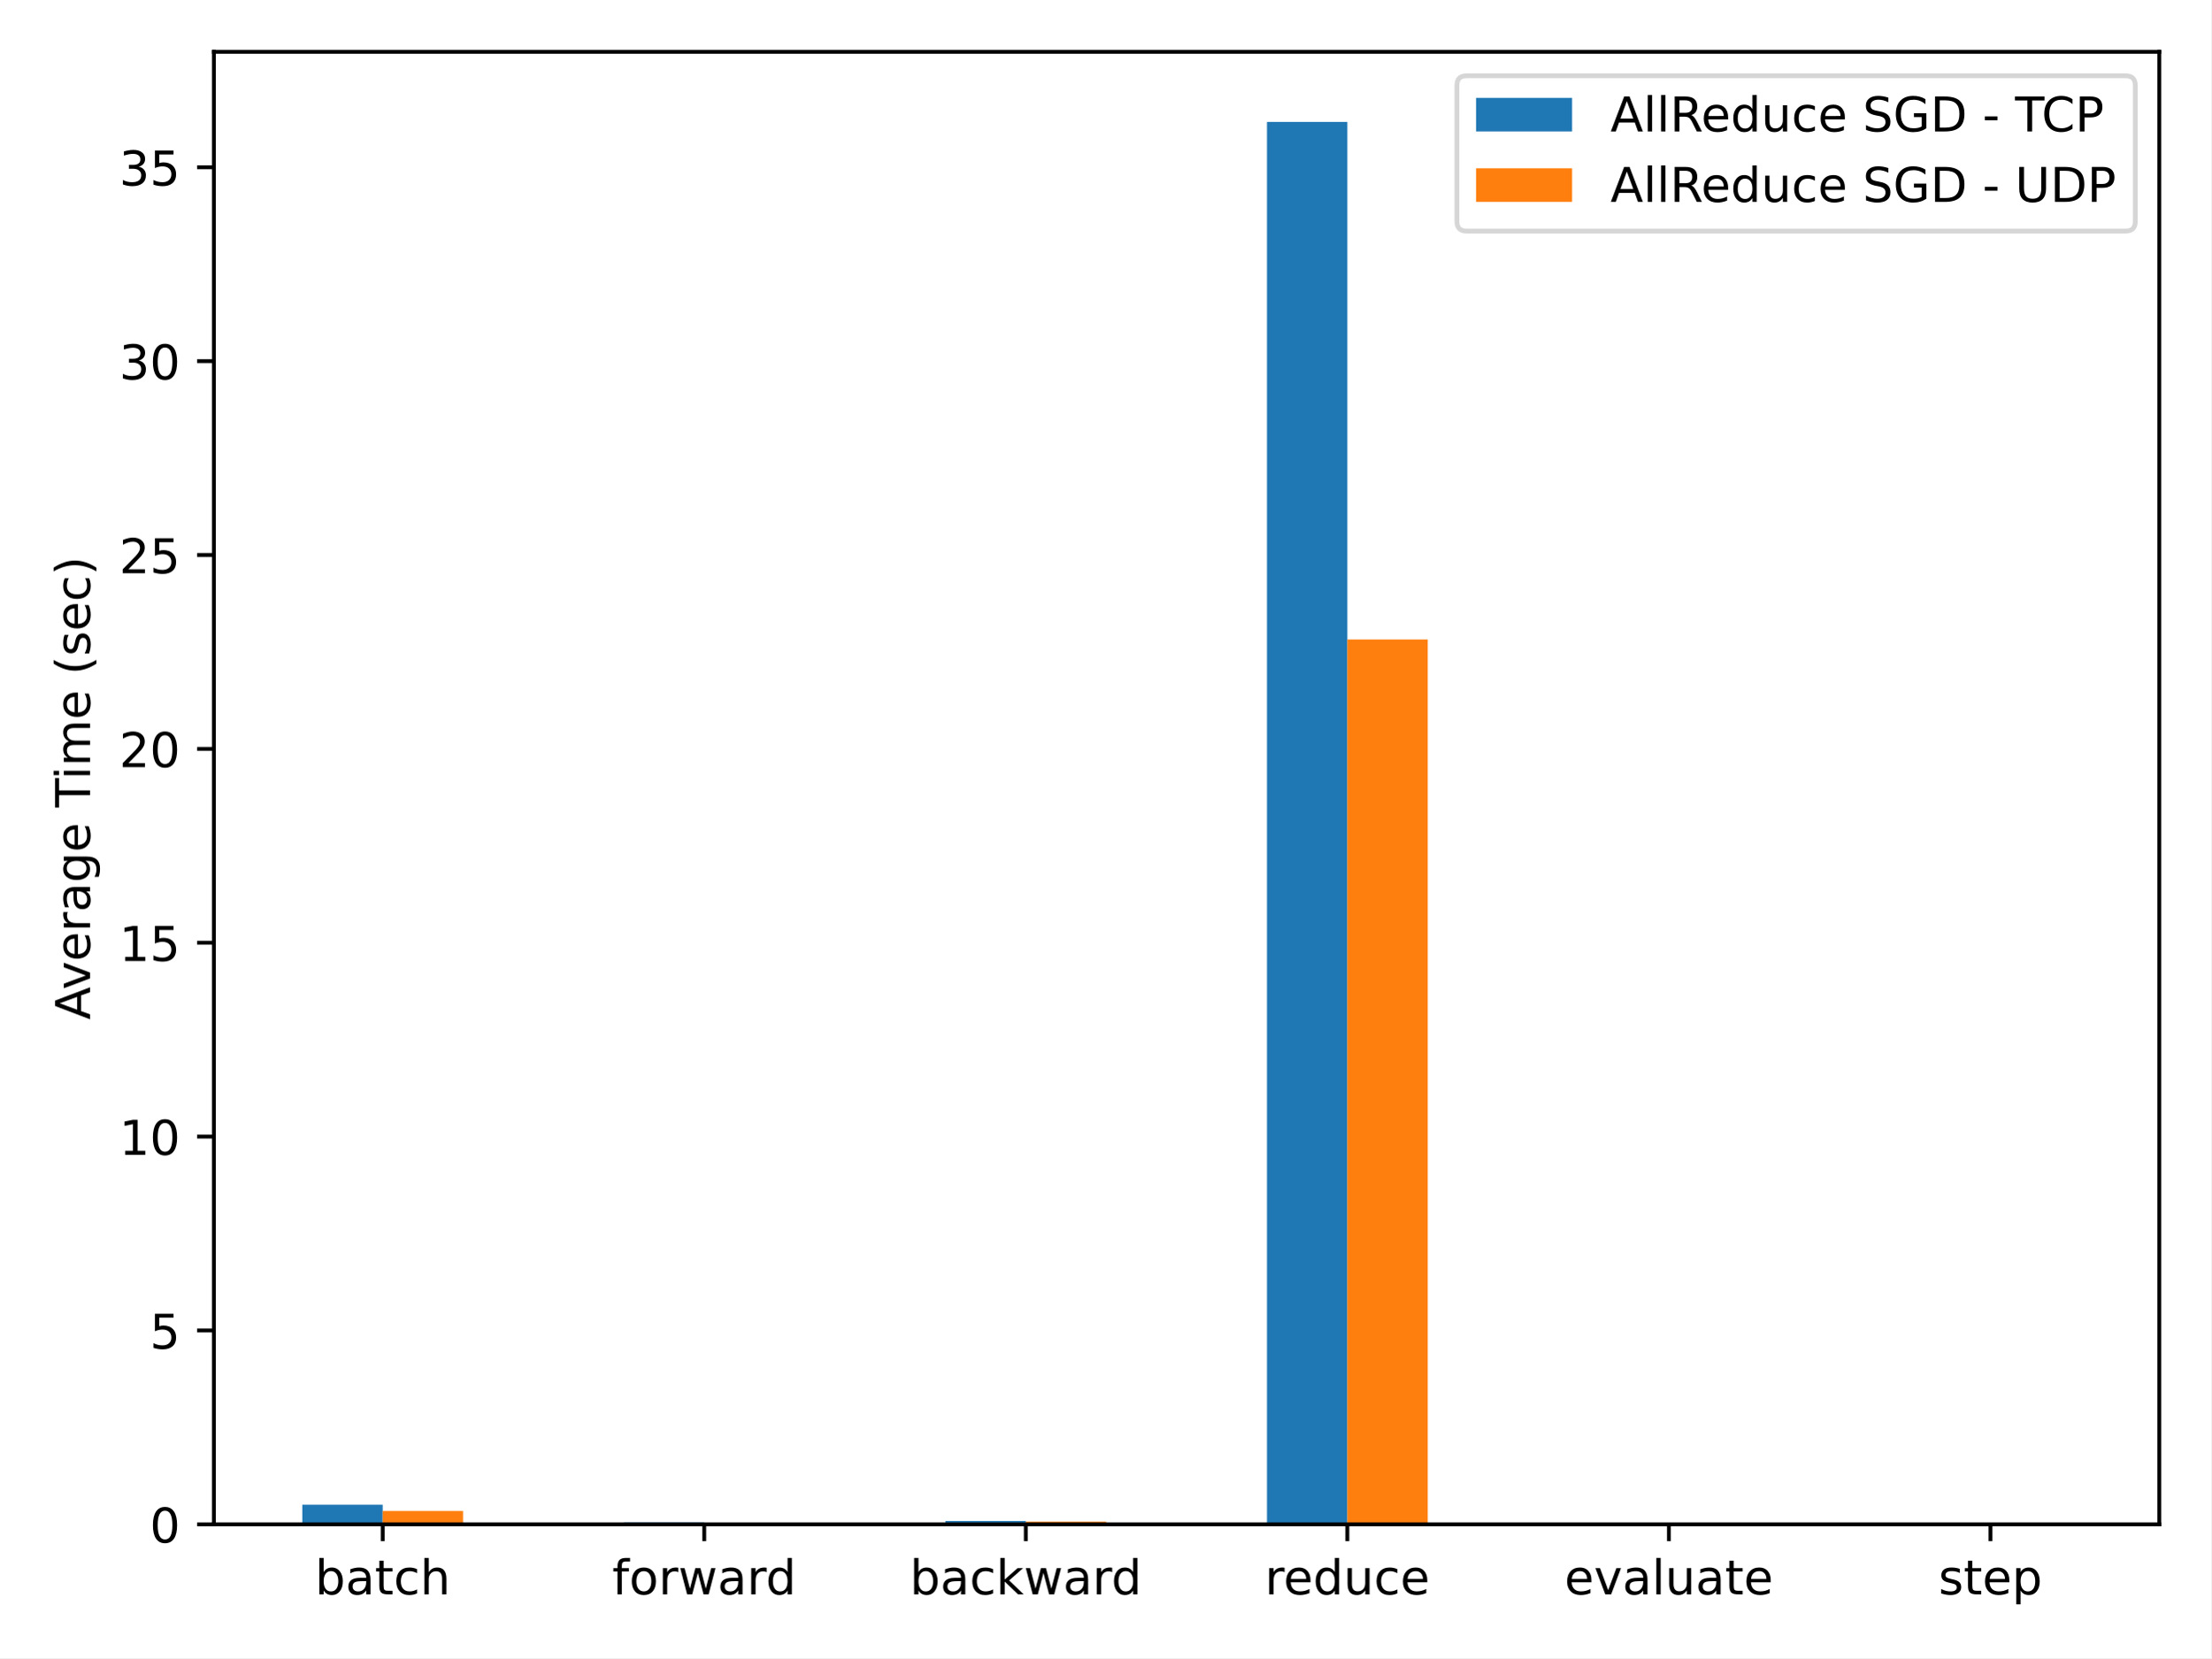
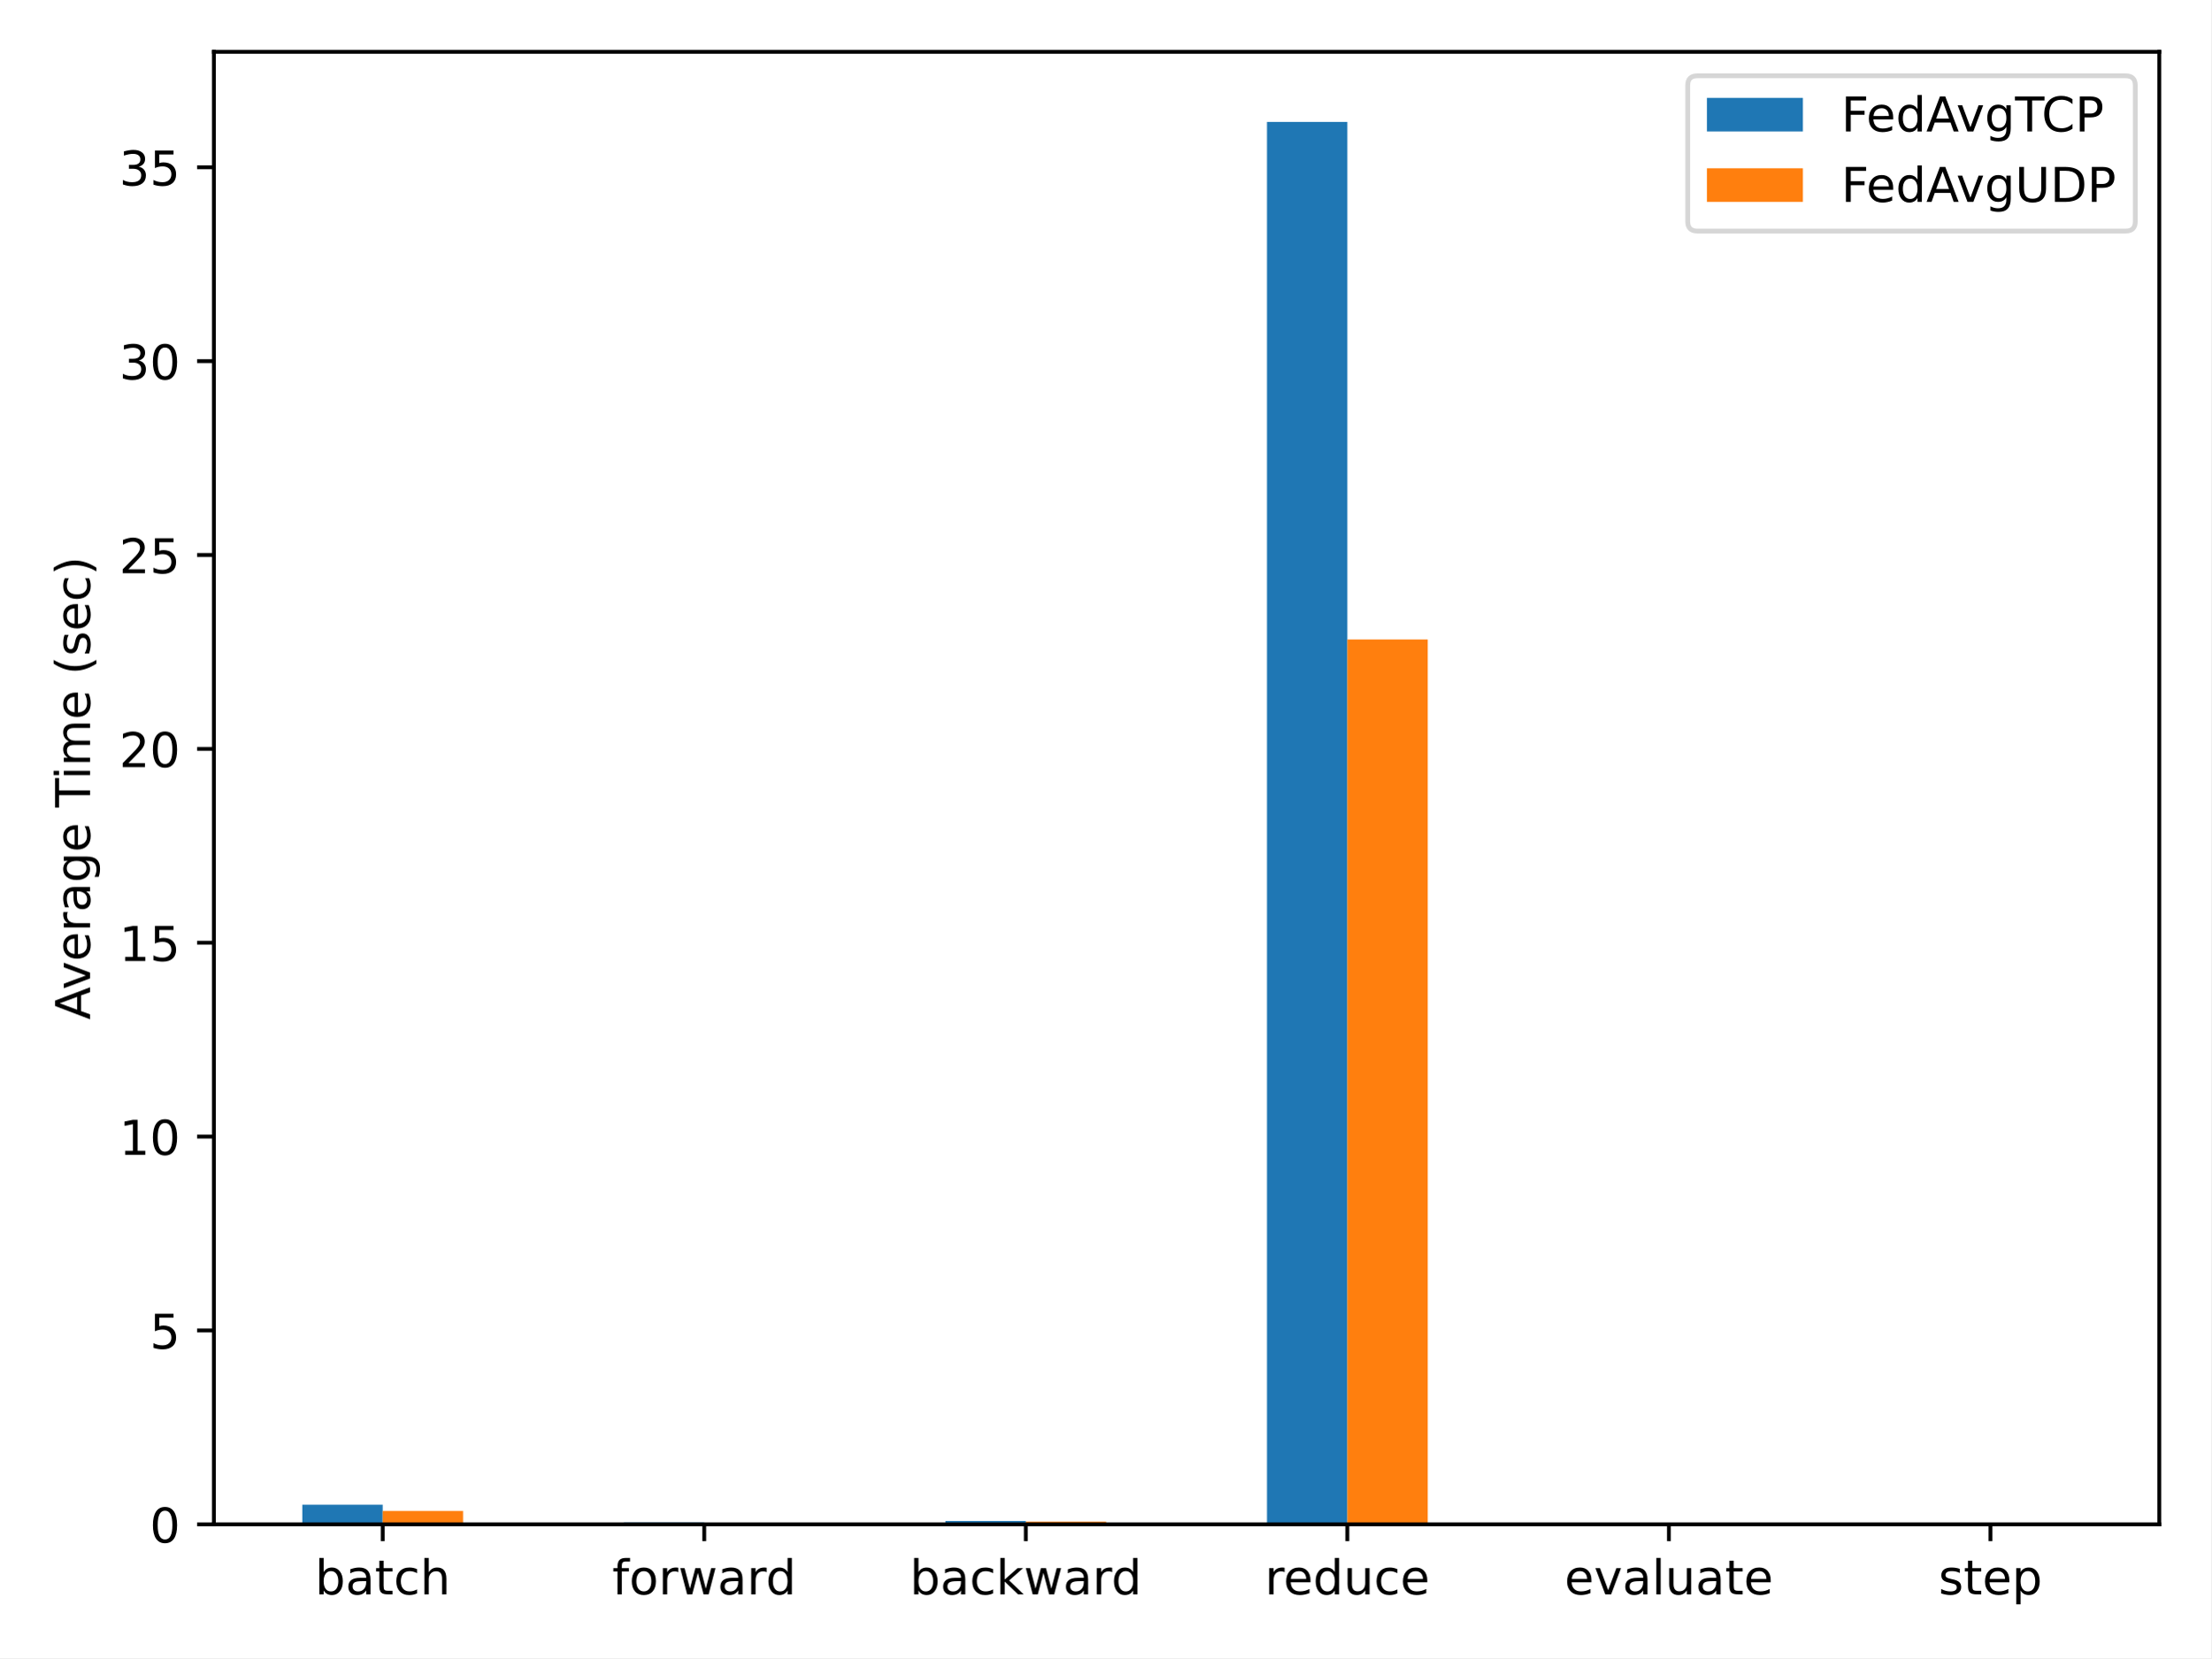
<svg xmlns="http://www.w3.org/2000/svg" xmlns:xlink="http://www.w3.org/1999/xlink" height="345.6pt" version="1.1" viewBox="0 0 460.8 345.6" width="460.8pt">
  <defs>
    <style type="text/css">*{stroke-linecap:butt;stroke-linejoin:round;}</style>
  </defs>
  <g id="figure_1">
    <g id="patch_1">
      <path d="M 0 345.6  L 460.8 345.6  L 460.8 0  L 0 0  z " style="fill:#ffffff;" />
    </g>
    <g id="axes_1">
      <g id="patch_2">
        <path d="M 44.57 317.72  L 450 317.72  L 450 10.8  L 44.57 10.8  z " style="fill:#ffffff;" />
      </g>
      <g id="patch_3">
-         <path clip-path="url(#p371898d023)" d="M 62.999 317.72  L 79.752 317.72  L 79.752 313.629  L 62.999 313.629  z " style="fill:#1f77b4;" />
+         <path clip-path="url(#p010e8f7225)" d="M 62.999 317.72  L 79.752 317.72  L 79.752 313.629  L 62.999 313.629  z " style="fill:#1f77b4;" />
      </g>
      <g id="patch_4">
-         <path clip-path="url(#p371898d023)" d="M 130.012 317.72  L 146.765 317.72  L 146.765 317.341  L 130.012 317.341  z " style="fill:#1f77b4;" />
+         <path clip-path="url(#p010e8f7225)" d="M 130.012 317.72  L 146.765 317.72  L 146.765 317.341  L 130.012 317.341  z " style="fill:#1f77b4;" />
      </g>
      <g id="patch_5">
-         <path clip-path="url(#p371898d023)" d="M 197.025 317.72  L 213.778 317.72  L 213.778 317.013  L 197.025 317.013  z " style="fill:#1f77b4;" />
+         <path clip-path="url(#p010e8f7225)" d="M 197.025 317.72  L 213.778 317.72  L 213.778 317.013  L 197.025 317.013  z " style="fill:#1f77b4;" />
      </g>
      <g id="patch_6">
-         <path clip-path="url(#p371898d023)" d="M 264.038 317.72  L 280.792 317.72  L 280.792 25.415  L 264.038 25.415  z " style="fill:#1f77b4;" />
+         <path clip-path="url(#p010e8f7225)" d="M 264.038 317.72  L 280.792 317.72  L 280.792 25.415  L 264.038 25.415  z " style="fill:#1f77b4;" />
      </g>
      <g id="patch_7">
-         <path clip-path="url(#p371898d023)" d="M 331.052 317.72  L 347.805 317.72  L 347.805 317.711  L 331.052 317.711  z " style="fill:#1f77b4;" />
+         <path clip-path="url(#p010e8f7225)" d="M 331.052 317.72  L 347.805 317.72  L 347.805 317.711  L 331.052 317.711  z " style="fill:#1f77b4;" />
      </g>
      <g id="patch_8">
-         <path clip-path="url(#p371898d023)" d="M 398.065 317.72  L 414.818 317.72  L 414.818 317.653  L 398.065 317.653  z " style="fill:#1f77b4;" />
+         <path clip-path="url(#p010e8f7225)" d="M 398.065 317.72  L 414.818 317.72  L 414.818 317.653  L 398.065 317.653  z " style="fill:#1f77b4;" />
      </g>
      <g id="patch_9">
-         <path clip-path="url(#p371898d023)" d="M 79.752 317.72  L 96.505 317.72  L 96.505 314.926  L 79.752 314.926  z " style="fill:#ff7f0e;" />
+         <path clip-path="url(#p010e8f7225)" d="M 79.752 317.72  L 96.505 317.72  L 96.505 314.926  L 79.752 314.926  z " style="fill:#ff7f0e;" />
      </g>
      <g id="patch_10">
-         <path clip-path="url(#p371898d023)" d="M 146.765 317.72  L 163.518 317.72  L 163.518 317.399  L 146.765 317.399  z " style="fill:#ff7f0e;" />
+         <path clip-path="url(#p010e8f7225)" d="M 146.765 317.72  L 163.518 317.72  L 163.518 317.399  L 146.765 317.399  z " style="fill:#ff7f0e;" />
      </g>
      <g id="patch_11">
-         <path clip-path="url(#p371898d023)" d="M 213.778 317.72  L 230.532 317.72  L 230.532 317.155  L 213.778 317.155  z " style="fill:#ff7f0e;" />
+         <path clip-path="url(#p010e8f7225)" d="M 213.778 317.72  L 230.532 317.72  L 230.532 317.155  L 213.778 317.155  z " style="fill:#ff7f0e;" />
      </g>
      <g id="patch_12">
-         <path clip-path="url(#p371898d023)" d="M 280.792 317.72  L 297.545 317.72  L 297.545 133.285  L 280.792 133.285  z " style="fill:#ff7f0e;" />
+         <path clip-path="url(#p010e8f7225)" d="M 280.792 317.72  L 297.545 317.72  L 297.545 133.285  L 280.792 133.285  z " style="fill:#ff7f0e;" />
      </g>
      <g id="patch_13">
-         <path clip-path="url(#p371898d023)" d="M 347.805 317.72  L 364.558 317.72  L 364.558 317.715  L 347.805 317.715  z " style="fill:#ff7f0e;" />
+         <path clip-path="url(#p010e8f7225)" d="M 347.805 317.72  L 364.558 317.72  L 364.558 317.715  L 347.805 317.715  z " style="fill:#ff7f0e;" />
      </g>
      <g id="patch_14">
-         <path clip-path="url(#p371898d023)" d="M 414.818 317.72  L 431.571 317.72  L 431.571 317.67  L 414.818 317.67  z " style="fill:#ff7f0e;" />
+         <path clip-path="url(#p010e8f7225)" d="M 414.818 317.72  L 431.571 317.72  L 431.571 317.67  L 414.818 317.67  z " style="fill:#ff7f0e;" />
      </g>
      <g id="matplotlib.axis_1">
        <g id="xtick_1">
          <g id="line2d_1">
            <defs>
-               <path d="M 0 0  L 0 3.5  " id="mee5fa0c2e5" style="stroke:#000000;stroke-width:0.8;" />
+               <path d="M 0 0  L 0 3.5  " id="ma71c966454" style="stroke:#000000;stroke-width:0.8;" />
            </defs>
            <g>
-               <use style="stroke:#000000;stroke-width:0.8;" x="79.752" xlink:href="#mee5fa0c2e5" y="317.72" />
+               <use style="stroke:#000000;stroke-width:0.8;" x="79.752" xlink:href="#ma71c966454" y="317.72" />
            </g>
          </g>
          <g id="text_1">
            <g transform="translate(65.63554 332.3184)scale(0.1 -0.1)">
              <defs>
                <path d="M 48.688 27.297  Q 48.688 37.203 44.609 42.844  Q 40.531 48.484 33.406 48.484  Q 26.266 48.484 22.188 42.844  Q 18.109 37.203 18.109 27.297  Q 18.109 17.391 22.188 11.75  Q 26.266 6.109 33.406 6.109  Q 40.531 6.109 44.609 11.75  Q 48.688 17.391 48.688 27.297  z M 18.109 46.391  Q 20.953 51.266 25.266 53.625  Q 29.594 56 35.594 56  Q 45.562 56 51.781 48.094  Q 58.016 40.188 58.016 27.297  Q 58.016 14.406 51.781 6.484  Q 45.562 -1.422 35.594 -1.422  Q 29.594 -1.422 25.266 0.953  Q 20.953 3.328 18.109 8.203  L 18.109 0  L 9.078 0  L 9.078 75.984  L 18.109 75.984  z " id="DejaVuSans-98" />
                <path d="M 34.281 27.484  Q 23.391 27.484 19.188 25  Q 14.984 22.516 14.984 16.5  Q 14.984 11.719 18.141 8.906  Q 21.297 6.109 26.703 6.109  Q 34.188 6.109 38.703 11.406  Q 43.219 16.703 43.219 25.484  L 43.219 27.484  z M 52.203 31.203  L 52.203 0  L 43.219 0  L 43.219 8.297  Q 40.141 3.328 35.547 0.953  Q 30.953 -1.422 24.312 -1.422  Q 15.922 -1.422 10.953 3.297  Q 6 8.016 6 15.922  Q 6 25.141 12.172 29.828  Q 18.359 34.516 30.609 34.516  L 43.219 34.516  L 43.219 35.406  Q 43.219 41.609 39.141 45  Q 35.062 48.391 27.688 48.391  Q 23 48.391 18.547 47.266  Q 14.109 46.141 10.016 43.891  L 10.016 52.203  Q 14.938 54.109 19.578 55.047  Q 24.219 56 28.609 56  Q 40.484 56 46.344 49.844  Q 52.203 43.703 52.203 31.203  z " id="DejaVuSans-97" />
                <path d="M 18.312 70.219  L 18.312 54.688  L 36.812 54.688  L 36.812 47.703  L 18.312 47.703  L 18.312 18.016  Q 18.312 11.328 20.141 9.422  Q 21.969 7.516 27.594 7.516  L 36.812 7.516  L 36.812 0  L 27.594 0  Q 17.188 0 13.234 3.875  Q 9.281 7.766 9.281 18.016  L 9.281 47.703  L 2.688 47.703  L 2.688 54.688  L 9.281 54.688  L 9.281 70.219  z " id="DejaVuSans-116" />
                <path d="M 48.781 52.594  L 48.781 44.188  Q 44.969 46.297 41.141 47.344  Q 37.312 48.391 33.406 48.391  Q 24.656 48.391 19.812 42.844  Q 14.984 37.312 14.984 27.297  Q 14.984 17.281 19.812 11.734  Q 24.656 6.203 33.406 6.203  Q 37.312 6.203 41.141 7.25  Q 44.969 8.297 48.781 10.406  L 48.781 2.094  Q 45.016 0.344 40.984 -0.531  Q 36.969 -1.422 32.422 -1.422  Q 20.062 -1.422 12.781 6.344  Q 5.516 14.109 5.516 27.297  Q 5.516 40.672 12.859 48.328  Q 20.219 56 33.016 56  Q 37.156 56 41.109 55.141  Q 45.062 54.297 48.781 52.594  z " id="DejaVuSans-99" />
                <path d="M 54.891 33.016  L 54.891 0  L 45.906 0  L 45.906 32.719  Q 45.906 40.484 42.875 44.328  Q 39.844 48.188 33.797 48.188  Q 26.516 48.188 22.312 43.547  Q 18.109 38.922 18.109 30.906  L 18.109 0  L 9.078 0  L 9.078 75.984  L 18.109 75.984  L 18.109 46.188  Q 21.344 51.125 25.703 53.562  Q 30.078 56 35.797 56  Q 45.219 56 50.047 50.172  Q 54.891 44.344 54.891 33.016  z " id="DejaVuSans-104" />
              </defs>
              <use xlink:href="#DejaVuSans-98" />
              <use x="63.477" xlink:href="#DejaVuSans-97" />
              <use x="124.756" xlink:href="#DejaVuSans-116" />
              <use x="163.965" xlink:href="#DejaVuSans-99" />
              <use x="218.945" xlink:href="#DejaVuSans-104" />
            </g>
          </g>
        </g>
        <g id="xtick_2">
          <g id="line2d_2">
            <g>
-               <use style="stroke:#000000;stroke-width:0.8;" x="146.765" xlink:href="#mee5fa0c2e5" y="317.72" />
+               <use style="stroke:#000000;stroke-width:0.8;" x="146.765" xlink:href="#ma71c966454" y="317.72" />
            </g>
          </g>
          <g id="text_2">
            <g transform="translate(127.5949 332.3184)scale(0.1 -0.1)">
              <defs>
                <path d="M 37.109 75.984  L 37.109 68.5  L 28.516 68.5  Q 23.688 68.5 21.797 66.547  Q 19.922 64.594 19.922 59.516  L 19.922 54.688  L 34.719 54.688  L 34.719 47.703  L 19.922 47.703  L 19.922 0  L 10.891 0  L 10.891 47.703  L 2.297 47.703  L 2.297 54.688  L 10.891 54.688  L 10.891 58.5  Q 10.891 67.625 15.141 71.797  Q 19.391 75.984 28.609 75.984  z " id="DejaVuSans-102" />
                <path d="M 30.609 48.391  Q 23.391 48.391 19.188 42.75  Q 14.984 37.109 14.984 27.297  Q 14.984 17.484 19.156 11.844  Q 23.344 6.203 30.609 6.203  Q 37.797 6.203 41.984 11.859  Q 46.188 17.531 46.188 27.297  Q 46.188 37.016 41.984 42.703  Q 37.797 48.391 30.609 48.391  z M 30.609 56  Q 42.328 56 49.016 48.375  Q 55.719 40.766 55.719 27.297  Q 55.719 13.875 49.016 6.219  Q 42.328 -1.422 30.609 -1.422  Q 18.844 -1.422 12.172 6.219  Q 5.516 13.875 5.516 27.297  Q 5.516 40.766 12.172 48.375  Q 18.844 56 30.609 56  z " id="DejaVuSans-111" />
                <path d="M 41.109 46.297  Q 39.594 47.172 37.812 47.578  Q 36.031 48 33.891 48  Q 26.266 48 22.188 43.047  Q 18.109 38.094 18.109 28.812  L 18.109 0  L 9.078 0  L 9.078 54.688  L 18.109 54.688  L 18.109 46.188  Q 20.953 51.172 25.484 53.578  Q 30.031 56 36.531 56  Q 37.453 56 38.578 55.875  Q 39.703 55.766 41.062 55.516  z " id="DejaVuSans-114" />
                <path d="M 4.203 54.688  L 13.188 54.688  L 24.422 12.016  L 35.594 54.688  L 46.188 54.688  L 57.422 12.016  L 68.609 54.688  L 77.594 54.688  L 63.281 0  L 52.688 0  L 40.922 44.828  L 29.109 0  L 18.5 0  z " id="DejaVuSans-119" />
                <path d="M 45.406 46.391  L 45.406 75.984  L 54.391 75.984  L 54.391 0  L 45.406 0  L 45.406 8.203  Q 42.578 3.328 38.25 0.953  Q 33.938 -1.422 27.875 -1.422  Q 17.969 -1.422 11.734 6.484  Q 5.516 14.406 5.516 27.297  Q 5.516 40.188 11.734 48.094  Q 17.969 56 27.875 56  Q 33.938 56 38.25 53.625  Q 42.578 51.266 45.406 46.391  z M 14.797 27.297  Q 14.797 17.391 18.875 11.75  Q 22.953 6.109 30.078 6.109  Q 37.203 6.109 41.297 11.75  Q 45.406 17.391 45.406 27.297  Q 45.406 37.203 41.297 42.844  Q 37.203 48.484 30.078 48.484  Q 22.953 48.484 18.875 42.844  Q 14.797 37.203 14.797 27.297  z " id="DejaVuSans-100" />
              </defs>
              <use xlink:href="#DejaVuSans-102" />
              <use x="35.205" xlink:href="#DejaVuSans-111" />
              <use x="96.387" xlink:href="#DejaVuSans-114" />
              <use x="137.5" xlink:href="#DejaVuSans-119" />
              <use x="219.287" xlink:href="#DejaVuSans-97" />
              <use x="280.566" xlink:href="#DejaVuSans-114" />
              <use x="319.93" xlink:href="#DejaVuSans-100" />
            </g>
          </g>
        </g>
        <g id="xtick_3">
          <g id="line2d_3">
            <g>
-               <use style="stroke:#000000;stroke-width:0.8;" x="213.778" xlink:href="#mee5fa0c2e5" y="317.72" />
+               <use style="stroke:#000000;stroke-width:0.8;" x="213.778" xlink:href="#ma71c966454" y="317.72" />
            </g>
          </g>
          <g id="text_3">
            <g transform="translate(189.6003 332.3184)scale(0.1 -0.1)">
              <defs>
                <path d="M 9.078 75.984  L 18.109 75.984  L 18.109 31.109  L 44.922 54.688  L 56.391 54.688  L 27.391 29.109  L 57.625 0  L 45.906 0  L 18.109 26.703  L 18.109 0  L 9.078 0  z " id="DejaVuSans-107" />
              </defs>
              <use xlink:href="#DejaVuSans-98" />
              <use x="63.477" xlink:href="#DejaVuSans-97" />
              <use x="124.756" xlink:href="#DejaVuSans-99" />
              <use x="179.736" xlink:href="#DejaVuSans-107" />
              <use x="237.646" xlink:href="#DejaVuSans-119" />
              <use x="319.434" xlink:href="#DejaVuSans-97" />
              <use x="380.713" xlink:href="#DejaVuSans-114" />
              <use x="420.076" xlink:href="#DejaVuSans-100" />
            </g>
          </g>
        </g>
        <g id="xtick_4">
          <g id="line2d_4">
            <g>
-               <use style="stroke:#000000;stroke-width:0.8;" x="280.792" xlink:href="#mee5fa0c2e5" y="317.72" />
+               <use style="stroke:#000000;stroke-width:0.8;" x="280.792" xlink:href="#ma71c966454" y="317.72" />
            </g>
          </g>
          <g id="text_4">
            <g transform="translate(263.6033 332.3184)scale(0.1 -0.1)">
              <defs>
                <path d="M 56.203 29.594  L 56.203 25.203  L 14.891 25.203  Q 15.484 15.922 20.484 11.062  Q 25.484 6.203 34.422 6.203  Q 39.594 6.203 44.453 7.469  Q 49.312 8.734 54.109 11.281  L 54.109 2.781  Q 49.266 0.734 44.188 -0.344  Q 39.109 -1.422 33.891 -1.422  Q 20.797 -1.422 13.156 6.188  Q 5.516 13.812 5.516 26.812  Q 5.516 40.234 12.766 48.109  Q 20.016 56 32.328 56  Q 43.359 56 49.781 48.891  Q 56.203 41.797 56.203 29.594  z M 47.219 32.234  Q 47.125 39.594 43.094 43.984  Q 39.062 48.391 32.422 48.391  Q 24.906 48.391 20.391 44.141  Q 15.875 39.891 15.188 32.172  z " id="DejaVuSans-101" />
                <path d="M 8.5 21.578  L 8.5 54.688  L 17.484 54.688  L 17.484 21.922  Q 17.484 14.156 20.5 10.266  Q 23.531 6.391 29.594 6.391  Q 36.859 6.391 41.078 11.031  Q 45.312 15.672 45.312 23.688  L 45.312 54.688  L 54.297 54.688  L 54.297 0  L 45.312 0  L 45.312 8.406  Q 42.047 3.422 37.719 1  Q 33.406 -1.422 27.688 -1.422  Q 18.266 -1.422 13.375 4.438  Q 8.5 10.297 8.5 21.578  z M 31.109 56  z " id="DejaVuSans-117" />
              </defs>
              <use xlink:href="#DejaVuSans-114" />
              <use x="38.863" xlink:href="#DejaVuSans-101" />
              <use x="100.387" xlink:href="#DejaVuSans-100" />
              <use x="163.863" xlink:href="#DejaVuSans-117" />
              <use x="227.242" xlink:href="#DejaVuSans-99" />
              <use x="282.223" xlink:href="#DejaVuSans-101" />
            </g>
          </g>
        </g>
        <g id="xtick_5">
          <g id="line2d_5">
            <g>
-               <use style="stroke:#000000;stroke-width:0.8;" x="347.805" xlink:href="#mee5fa0c2e5" y="317.72" />
+               <use style="stroke:#000000;stroke-width:0.8;" x="347.805" xlink:href="#ma71c966454" y="317.72" />
            </g>
          </g>
          <g id="text_5">
            <g transform="translate(326.0462 332.3184)scale(0.1 -0.1)">
              <defs>
                <path d="M 2.984 54.688  L 12.5 54.688  L 29.594 8.797  L 46.688 54.688  L 56.203 54.688  L 35.688 0  L 23.484 0  z " id="DejaVuSans-118" />
                <path d="M 9.422 75.984  L 18.406 75.984  L 18.406 0  L 9.422 0  z " id="DejaVuSans-108" />
              </defs>
              <use xlink:href="#DejaVuSans-101" />
              <use x="61.523" xlink:href="#DejaVuSans-118" />
              <use x="120.703" xlink:href="#DejaVuSans-97" />
              <use x="181.982" xlink:href="#DejaVuSans-108" />
              <use x="209.766" xlink:href="#DejaVuSans-117" />
              <use x="273.145" xlink:href="#DejaVuSans-97" />
              <use x="334.424" xlink:href="#DejaVuSans-116" />
              <use x="373.633" xlink:href="#DejaVuSans-101" />
            </g>
          </g>
        </g>
        <g id="xtick_6">
          <g id="line2d_6">
            <g>
-               <use style="stroke:#000000;stroke-width:0.8;" x="414.818" xlink:href="#mee5fa0c2e5" y="317.72" />
+               <use style="stroke:#000000;stroke-width:0.8;" x="414.818" xlink:href="#ma71c966454" y="317.72" />
            </g>
          </g>
          <g id="text_6">
            <g transform="translate(404.0024 332.3184)scale(0.1 -0.1)">
              <defs>
                <path d="M 44.281 53.078  L 44.281 44.578  Q 40.484 46.531 36.375 47.5  Q 32.281 48.484 27.875 48.484  Q 21.188 48.484 17.844 46.438  Q 14.5 44.391 14.5 40.281  Q 14.5 37.156 16.891 35.375  Q 19.281 33.594 26.516 31.984  L 29.594 31.297  Q 39.156 29.25 43.188 25.516  Q 47.219 21.781 47.219 15.094  Q 47.219 7.469 41.188 3.016  Q 35.156 -1.422 24.609 -1.422  Q 20.219 -1.422 15.453 -0.562  Q 10.688 0.297 5.422 2  L 5.422 11.281  Q 10.406 8.688 15.234 7.391  Q 20.062 6.109 24.812 6.109  Q 31.156 6.109 34.562 8.281  Q 37.984 10.453 37.984 14.406  Q 37.984 18.062 35.516 20.016  Q 33.062 21.969 24.703 23.781  L 21.578 24.516  Q 13.234 26.266 9.516 29.906  Q 5.812 33.547 5.812 39.891  Q 5.812 47.609 11.281 51.797  Q 16.75 56 26.812 56  Q 31.781 56 36.172 55.266  Q 40.578 54.547 44.281 53.078  z " id="DejaVuSans-115" />
                <path d="M 18.109 8.203  L 18.109 -20.797  L 9.078 -20.797  L 9.078 54.688  L 18.109 54.688  L 18.109 46.391  Q 20.953 51.266 25.266 53.625  Q 29.594 56 35.594 56  Q 45.562 56 51.781 48.094  Q 58.016 40.188 58.016 27.297  Q 58.016 14.406 51.781 6.484  Q 45.562 -1.422 35.594 -1.422  Q 29.594 -1.422 25.266 0.953  Q 20.953 3.328 18.109 8.203  z M 48.688 27.297  Q 48.688 37.203 44.609 42.844  Q 40.531 48.484 33.406 48.484  Q 26.266 48.484 22.188 42.844  Q 18.109 37.203 18.109 27.297  Q 18.109 17.391 22.188 11.75  Q 26.266 6.109 33.406 6.109  Q 40.531 6.109 44.609 11.75  Q 48.688 17.391 48.688 27.297  z " id="DejaVuSans-112" />
              </defs>
              <use xlink:href="#DejaVuSans-115" />
              <use x="52.1" xlink:href="#DejaVuSans-116" />
              <use x="91.309" xlink:href="#DejaVuSans-101" />
              <use x="152.832" xlink:href="#DejaVuSans-112" />
            </g>
          </g>
        </g>
      </g>
      <g id="matplotlib.axis_2">
        <g id="ytick_1">
          <g id="line2d_7">
            <defs>
-               <path d="M 0 0  L -3.5 0  " id="m1f8cadbab8" style="stroke:#000000;stroke-width:0.8;" />
+               <path d="M 0 0  L -3.5 0  " id="m6e2057217a" style="stroke:#000000;stroke-width:0.8;" />
            </defs>
            <g>
-               <use style="stroke:#000000;stroke-width:0.8;" x="44.57" xlink:href="#m1f8cadbab8" y="317.72" />
+               <use style="stroke:#000000;stroke-width:0.8;" x="44.57" xlink:href="#m6e2057217a" y="317.72" />
            </g>
          </g>
          <g id="text_7">
            <g transform="translate(31.2075 321.5192)scale(0.1 -0.1)">
              <defs>
                <path d="M 31.781 66.406  Q 24.172 66.406 20.328 58.906  Q 16.5 51.422 16.5 36.375  Q 16.5 21.391 20.328 13.891  Q 24.172 6.391 31.781 6.391  Q 39.453 6.391 43.281 13.891  Q 47.125 21.391 47.125 36.375  Q 47.125 51.422 43.281 58.906  Q 39.453 66.406 31.781 66.406  z M 31.781 74.219  Q 44.047 74.219 50.516 64.516  Q 56.984 54.828 56.984 36.375  Q 56.984 17.969 50.516 8.266  Q 44.047 -1.422 31.781 -1.422  Q 19.531 -1.422 13.062 8.266  Q 6.594 17.969 6.594 36.375  Q 6.594 54.828 13.062 64.516  Q 19.531 74.219 31.781 74.219  z " id="DejaVuSans-48" />
              </defs>
              <use xlink:href="#DejaVuSans-48" />
            </g>
          </g>
        </g>
        <g id="ytick_2">
          <g id="line2d_8">
            <g>
-               <use style="stroke:#000000;stroke-width:0.8;" x="44.57" xlink:href="#m1f8cadbab8" y="277.312" />
+               <use style="stroke:#000000;stroke-width:0.8;" x="44.57" xlink:href="#m6e2057217a" y="277.312" />
            </g>
          </g>
          <g id="text_8">
            <g transform="translate(31.2075 281.1107)scale(0.1 -0.1)">
              <defs>
                <path d="M 10.797 72.906  L 49.516 72.906  L 49.516 64.594  L 19.828 64.594  L 19.828 46.734  Q 21.969 47.469 24.109 47.828  Q 26.266 48.188 28.422 48.188  Q 40.625 48.188 47.75 41.5  Q 54.891 34.812 54.891 23.391  Q 54.891 11.625 47.562 5.094  Q 40.234 -1.422 26.906 -1.422  Q 22.312 -1.422 17.547 -0.641  Q 12.797 0.141 7.719 1.703  L 7.719 11.625  Q 12.109 9.234 16.797 8.062  Q 21.484 6.891 26.703 6.891  Q 35.156 6.891 40.078 11.328  Q 45.016 15.766 45.016 23.391  Q 45.016 31 40.078 35.438  Q 35.156 39.891 26.703 39.891  Q 22.75 39.891 18.812 39.016  Q 14.891 38.141 10.797 36.281  z " id="DejaVuSans-53" />
              </defs>
              <use xlink:href="#DejaVuSans-53" />
            </g>
          </g>
        </g>
        <g id="ytick_3">
          <g id="line2d_9">
            <g>
-               <use style="stroke:#000000;stroke-width:0.8;" x="44.57" xlink:href="#m1f8cadbab8" y="236.903" />
+               <use style="stroke:#000000;stroke-width:0.8;" x="44.57" xlink:href="#m6e2057217a" y="236.903" />
            </g>
          </g>
          <g id="text_9">
            <g transform="translate(24.845 240.7023)scale(0.1 -0.1)">
              <defs>
                <path d="M 12.406 8.297  L 28.516 8.297  L 28.516 63.922  L 10.984 60.406  L 10.984 69.391  L 28.422 72.906  L 38.281 72.906  L 38.281 8.297  L 54.391 8.297  L 54.391 0  L 12.406 0  z " id="DejaVuSans-49" />
              </defs>
              <use xlink:href="#DejaVuSans-49" />
              <use x="63.623" xlink:href="#DejaVuSans-48" />
            </g>
          </g>
        </g>
        <g id="ytick_4">
          <g id="line2d_10">
            <g>
-               <use style="stroke:#000000;stroke-width:0.8;" x="44.57" xlink:href="#m1f8cadbab8" y="196.495" />
+               <use style="stroke:#000000;stroke-width:0.8;" x="44.57" xlink:href="#m6e2057217a" y="196.495" />
            </g>
          </g>
          <g id="text_10">
            <g transform="translate(24.845 200.2938)scale(0.1 -0.1)">
              <use xlink:href="#DejaVuSans-49" />
              <use x="63.623" xlink:href="#DejaVuSans-53" />
            </g>
          </g>
        </g>
        <g id="ytick_5">
          <g id="line2d_11">
            <g>
-               <use style="stroke:#000000;stroke-width:0.8;" x="44.57" xlink:href="#m1f8cadbab8" y="156.086" />
+               <use style="stroke:#000000;stroke-width:0.8;" x="44.57" xlink:href="#m6e2057217a" y="156.086" />
            </g>
          </g>
          <g id="text_11">
            <g transform="translate(24.845 159.8853)scale(0.1 -0.1)">
              <defs>
                <path d="M 19.188 8.297  L 53.609 8.297  L 53.609 0  L 7.328 0  L 7.328 8.297  Q 12.938 14.109 22.625 23.891  Q 32.328 33.688 34.812 36.531  Q 39.547 41.844 41.422 45.531  Q 43.312 49.219 43.312 52.781  Q 43.312 58.594 39.234 62.25  Q 35.156 65.922 28.609 65.922  Q 23.969 65.922 18.812 64.312  Q 13.672 62.703 7.812 59.422  L 7.812 69.391  Q 13.766 71.781 18.938 73  Q 24.125 74.219 28.422 74.219  Q 39.75 74.219 46.484 68.547  Q 53.219 62.891 53.219 53.422  Q 53.219 48.922 51.531 44.891  Q 49.859 40.875 45.406 35.406  Q 44.188 33.984 37.641 27.219  Q 31.109 20.453 19.188 8.297  z " id="DejaVuSans-50" />
              </defs>
              <use xlink:href="#DejaVuSans-50" />
              <use x="63.623" xlink:href="#DejaVuSans-48" />
            </g>
          </g>
        </g>
        <g id="ytick_6">
          <g id="line2d_12">
            <g>
-               <use style="stroke:#000000;stroke-width:0.8;" x="44.57" xlink:href="#m1f8cadbab8" y="115.678" />
+               <use style="stroke:#000000;stroke-width:0.8;" x="44.57" xlink:href="#m6e2057217a" y="115.678" />
            </g>
          </g>
          <g id="text_12">
            <g transform="translate(24.845 119.4768)scale(0.1 -0.1)">
              <use xlink:href="#DejaVuSans-50" />
              <use x="63.623" xlink:href="#DejaVuSans-53" />
            </g>
          </g>
        </g>
        <g id="ytick_7">
          <g id="line2d_13">
            <g>
-               <use style="stroke:#000000;stroke-width:0.8;" x="44.57" xlink:href="#m1f8cadbab8" y="75.269" />
+               <use style="stroke:#000000;stroke-width:0.8;" x="44.57" xlink:href="#m6e2057217a" y="75.269" />
            </g>
          </g>
          <g id="text_13">
            <g transform="translate(24.845 79.06834)scale(0.1 -0.1)">
              <defs>
                <path d="M 40.578 39.312  Q 47.656 37.797 51.625 33  Q 55.609 28.219 55.609 21.188  Q 55.609 10.406 48.188 4.484  Q 40.766 -1.422 27.094 -1.422  Q 22.516 -1.422 17.656 -0.516  Q 12.797 0.391 7.625 2.203  L 7.625 11.719  Q 11.719 9.328 16.594 8.109  Q 21.484 6.891 26.812 6.891  Q 36.078 6.891 40.938 10.547  Q 45.797 14.203 45.797 21.188  Q 45.797 27.641 41.281 31.266  Q 36.766 34.906 28.719 34.906  L 20.219 34.906  L 20.219 43.016  L 29.109 43.016  Q 36.375 43.016 40.234 45.922  Q 44.094 48.828 44.094 54.297  Q 44.094 59.906 40.109 62.906  Q 36.141 65.922 28.719 65.922  Q 24.656 65.922 20.016 65.031  Q 15.375 64.156 9.812 62.312  L 9.812 71.094  Q 15.438 72.656 20.344 73.438  Q 25.25 74.219 29.594 74.219  Q 40.828 74.219 47.359 69.109  Q 53.906 64.016 53.906 55.328  Q 53.906 49.266 50.438 45.094  Q 46.969 40.922 40.578 39.312  z " id="DejaVuSans-51" />
              </defs>
              <use xlink:href="#DejaVuSans-51" />
              <use x="63.623" xlink:href="#DejaVuSans-48" />
            </g>
          </g>
        </g>
        <g id="ytick_8">
          <g id="line2d_14">
            <g>
-               <use style="stroke:#000000;stroke-width:0.8;" x="44.57" xlink:href="#m1f8cadbab8" y="34.861" />
+               <use style="stroke:#000000;stroke-width:0.8;" x="44.57" xlink:href="#m6e2057217a" y="34.861" />
            </g>
          </g>
          <g id="text_14">
            <g transform="translate(24.845 38.65986)scale(0.1 -0.1)">
              <use xlink:href="#DejaVuSans-51" />
              <use x="63.623" xlink:href="#DejaVuSans-53" />
            </g>
          </g>
        </g>
        <g id="text_15">
          <g transform="translate(18.76531 212.5366)rotate(-90)scale(0.1 -0.1)">
            <defs>
              <path d="M 34.188 63.188  L 20.797 26.906  L 47.609 26.906  z M 28.609 72.906  L 39.797 72.906  L 67.578 0  L 57.328 0  L 50.688 18.703  L 17.828 18.703  L 11.188 0  L 0.781 0  z " id="DejaVuSans-65" />
              <path d="M 45.406 27.984  Q 45.406 37.75 41.375 43.109  Q 37.359 48.484 30.078 48.484  Q 22.859 48.484 18.828 43.109  Q 14.797 37.75 14.797 27.984  Q 14.797 18.266 18.828 12.891  Q 22.859 7.516 30.078 7.516  Q 37.359 7.516 41.375 12.891  Q 45.406 18.266 45.406 27.984  z M 54.391 6.781  Q 54.391 -7.172 48.188 -13.984  Q 42 -20.797 29.203 -20.797  Q 24.469 -20.797 20.266 -20.094  Q 16.062 -19.391 12.109 -17.922  L 12.109 -9.188  Q 16.062 -11.328 19.922 -12.344  Q 23.781 -13.375 27.781 -13.375  Q 36.625 -13.375 41.016 -8.766  Q 45.406 -4.156 45.406 5.172  L 45.406 9.625  Q 42.625 4.781 38.281 2.391  Q 33.938 0 27.875 0  Q 17.828 0 11.672 7.656  Q 5.516 15.328 5.516 27.984  Q 5.516 40.672 11.672 48.328  Q 17.828 56 27.875 56  Q 33.938 56 38.281 53.609  Q 42.625 51.219 45.406 46.391  L 45.406 54.688  L 54.391 54.688  z " id="DejaVuSans-103" />
              <path id="DejaVuSans-32" />
              <path d="M -0.297 72.906  L 61.375 72.906  L 61.375 64.594  L 35.5 64.594  L 35.5 0  L 25.594 0  L 25.594 64.594  L -0.297 64.594  z " id="DejaVuSans-84" />
              <path d="M 9.422 54.688  L 18.406 54.688  L 18.406 0  L 9.422 0  z M 9.422 75.984  L 18.406 75.984  L 18.406 64.594  L 9.422 64.594  z " id="DejaVuSans-105" />
              <path d="M 52 44.188  Q 55.375 50.25 60.062 53.125  Q 64.75 56 71.094 56  Q 79.641 56 84.281 50.016  Q 88.922 44.047 88.922 33.016  L 88.922 0  L 79.891 0  L 79.891 32.719  Q 79.891 40.578 77.094 44.375  Q 74.312 48.188 68.609 48.188  Q 61.625 48.188 57.562 43.547  Q 53.516 38.922 53.516 30.906  L 53.516 0  L 44.484 0  L 44.484 32.719  Q 44.484 40.625 41.703 44.406  Q 38.922 48.188 33.109 48.188  Q 26.219 48.188 22.156 43.531  Q 18.109 38.875 18.109 30.906  L 18.109 0  L 9.078 0  L 9.078 54.688  L 18.109 54.688  L 18.109 46.188  Q 21.188 51.219 25.484 53.609  Q 29.781 56 35.688 56  Q 41.656 56 45.828 52.969  Q 50 49.953 52 44.188  z " id="DejaVuSans-109" />
              <path d="M 31 75.875  Q 24.469 64.656 21.281 53.656  Q 18.109 42.672 18.109 31.391  Q 18.109 20.125 21.312 9.062  Q 24.516 -2 31 -13.188  L 23.188 -13.188  Q 15.875 -1.703 12.234 9.375  Q 8.594 20.453 8.594 31.391  Q 8.594 42.281 12.203 53.312  Q 15.828 64.359 23.188 75.875  z " id="DejaVuSans-40" />
              <path d="M 8.016 75.875  L 15.828 75.875  Q 23.141 64.359 26.781 53.312  Q 30.422 42.281 30.422 31.391  Q 30.422 20.453 26.781 9.375  Q 23.141 -1.703 15.828 -13.188  L 8.016 -13.188  Q 14.5 -2 17.703 9.062  Q 20.906 20.125 20.906 31.391  Q 20.906 42.672 17.703 53.656  Q 14.5 64.656 8.016 75.875  z " id="DejaVuSans-41" />
            </defs>
            <use xlink:href="#DejaVuSans-65" />
            <use x="62.533" xlink:href="#DejaVuSans-118" />
            <use x="121.713" xlink:href="#DejaVuSans-101" />
            <use x="183.236" xlink:href="#DejaVuSans-114" />
            <use x="224.35" xlink:href="#DejaVuSans-97" />
            <use x="285.629" xlink:href="#DejaVuSans-103" />
            <use x="349.105" xlink:href="#DejaVuSans-101" />
            <use x="410.629" xlink:href="#DejaVuSans-32" />
            <use x="442.416" xlink:href="#DejaVuSans-84" />
            <use x="500.375" xlink:href="#DejaVuSans-105" />
            <use x="528.158" xlink:href="#DejaVuSans-109" />
            <use x="625.57" xlink:href="#DejaVuSans-101" />
            <use x="687.094" xlink:href="#DejaVuSans-32" />
            <use x="718.881" xlink:href="#DejaVuSans-40" />
            <use x="757.895" xlink:href="#DejaVuSans-115" />
            <use x="809.994" xlink:href="#DejaVuSans-101" />
            <use x="871.518" xlink:href="#DejaVuSans-99" />
            <use x="926.498" xlink:href="#DejaVuSans-41" />
          </g>
        </g>
      </g>
      <g id="patch_15">
        <path d="M 44.57 317.72  L 44.57 10.8  " style="fill:none;stroke:#000000;stroke-linecap:square;stroke-linejoin:miter;stroke-width:0.8;" />
      </g>
      <g id="patch_16">
        <path d="M 450 317.72  L 450 10.8  " style="fill:none;stroke:#000000;stroke-linecap:square;stroke-linejoin:miter;stroke-width:0.8;" />
      </g>
      <g id="patch_17">
        <path d="M 44.57 317.72  L 450 317.72  " style="fill:none;stroke:#000000;stroke-linecap:square;stroke-linejoin:miter;stroke-width:0.8;" />
      </g>
      <g id="patch_18">
        <path d="M 44.57 10.8  L 450 10.8  " style="fill:none;stroke:#000000;stroke-linecap:square;stroke-linejoin:miter;stroke-width:0.8;" />
      </g>
      <g id="legend_1">
        <g id="patch_19">
-           <path d="M 305.627 48.156  L 443 48.156  Q 445 48.156 445 46.156  L 445 17.8  Q 445 15.8 443 15.8  L 305.627 15.8  Q 303.627 15.8 303.627 17.8  L 303.627 46.156  Q 303.627 48.156 305.627 48.156  z " style="fill:#ffffff;opacity:0.8;stroke:#cccccc;stroke-linejoin:miter;" />
+           <path d="M 353.728 48.156  L 443 48.156  Q 445 48.156 445 46.156  L 445 17.8  Q 445 15.8 443 15.8  L 353.728 15.8  Q 351.728 15.8 351.728 17.8  L 351.728 46.156  Q 351.728 48.156 353.728 48.156  z " style="fill:#ffffff;opacity:0.8;stroke:#cccccc;stroke-linejoin:miter;" />
        </g>
        <g id="patch_20">
-           <path d="M 307.627 27.398  L 327.627 27.398  L 327.627 20.398  L 307.627 20.398  z " style="fill:#1f77b4;" />
+           <path d="M 355.728 27.398  L 375.728 27.398  L 375.728 20.398  L 355.728 20.398  z " style="fill:#1f77b4;" />
        </g>
        <g id="text_16">
-           <g transform="translate(335.6266 27.39844)scale(0.1 -0.1)">
+           <g transform="translate(383.7281 27.39844)scale(0.1 -0.1)">
            <defs>
-               <path d="M 44.391 34.188  Q 47.562 33.109 50.562 29.594  Q 53.562 26.078 56.594 19.922  L 66.609 0  L 56 0  L 46.688 18.703  Q 43.062 26.031 39.672 28.422  Q 36.281 30.812 30.422 30.812  L 19.672 30.812  L 19.672 0  L 9.812 0  L 9.812 72.906  L 32.078 72.906  Q 44.578 72.906 50.734 67.672  Q 56.891 62.453 56.891 51.906  Q 56.891 45.016 53.688 40.469  Q 50.484 35.938 44.391 34.188  z M 19.672 64.797  L 19.672 38.922  L 32.078 38.922  Q 39.203 38.922 42.844 42.219  Q 46.484 45.516 46.484 51.906  Q 46.484 58.297 42.844 61.547  Q 39.203 64.797 32.078 64.797  z " id="DejaVuSans-82" />
-               <path d="M 53.516 70.516  L 53.516 60.891  Q 47.906 63.578 42.922 64.891  Q 37.938 66.219 33.297 66.219  Q 25.25 66.219 20.875 63.094  Q 16.5 59.969 16.5 54.203  Q 16.5 49.359 19.406 46.891  Q 22.312 44.438 30.422 42.922  L 36.375 41.703  Q 47.406 39.594 52.656 34.297  Q 57.906 29 57.906 20.125  Q 57.906 9.516 50.797 4.047  Q 43.703 -1.422 29.984 -1.422  Q 24.812 -1.422 18.969 -0.25  Q 13.141 0.922 6.891 3.219  L 6.891 13.375  Q 12.891 10.016 18.656 8.297  Q 24.422 6.594 29.984 6.594  Q 38.422 6.594 43.016 9.906  Q 47.609 13.234 47.609 19.391  Q 47.609 24.75 44.312 27.781  Q 41.016 30.812 33.5 32.328  L 27.484 33.5  Q 16.453 35.688 11.516 40.375  Q 6.594 45.062 6.594 53.422  Q 6.594 63.094 13.406 68.656  Q 20.219 74.219 32.172 74.219  Q 37.312 74.219 42.625 73.281  Q 47.953 72.359 53.516 70.516  z " id="DejaVuSans-83" />
-               <path d="M 59.516 10.406  L 59.516 29.984  L 43.406 29.984  L 43.406 38.094  L 69.281 38.094  L 69.281 6.781  Q 63.578 2.734 56.688 0.656  Q 49.812 -1.422 42 -1.422  Q 24.906 -1.422 15.25 8.562  Q 5.609 18.562 5.609 36.375  Q 5.609 54.25 15.25 64.234  Q 24.906 74.219 42 74.219  Q 49.125 74.219 55.547 72.453  Q 61.969 70.703 67.391 67.281  L 67.391 56.781  Q 61.922 61.422 55.766 63.766  Q 49.609 66.109 42.828 66.109  Q 29.438 66.109 22.719 58.641  Q 16.016 51.172 16.016 36.375  Q 16.016 21.625 22.719 14.156  Q 29.438 6.688 42.828 6.688  Q 48.047 6.688 52.141 7.594  Q 56.25 8.5 59.516 10.406  z " id="DejaVuSans-71" />
-               <path d="M 19.672 64.797  L 19.672 8.109  L 31.594 8.109  Q 46.688 8.109 53.688 14.938  Q 60.688 21.781 60.688 36.531  Q 60.688 51.172 53.688 57.984  Q 46.688 64.797 31.594 64.797  z M 9.812 72.906  L 30.078 72.906  Q 51.266 72.906 61.172 64.094  Q 71.094 55.281 71.094 36.531  Q 71.094 17.672 61.125 8.828  Q 51.172 0 30.078 0  L 9.812 0  z " id="DejaVuSans-68" />
-               <path d="M 4.891 31.391  L 31.203 31.391  L 31.203 23.391  L 4.891 23.391  z " id="DejaVuSans-45" />
+               <path d="M 9.812 72.906  L 51.703 72.906  L 51.703 64.594  L 19.672 64.594  L 19.672 43.109  L 48.578 43.109  L 48.578 34.812  L 19.672 34.812  L 19.672 0  L 9.812 0  z " id="DejaVuSans-70" />
              <path d="M 64.406 67.281  L 64.406 56.891  Q 59.422 61.531 53.781 63.812  Q 48.141 66.109 41.797 66.109  Q 29.297 66.109 22.656 58.469  Q 16.016 50.828 16.016 36.375  Q 16.016 21.969 22.656 14.328  Q 29.297 6.688 41.797 6.688  Q 48.141 6.688 53.781 8.984  Q 59.422 11.281 64.406 15.922  L 64.406 5.609  Q 59.234 2.094 53.438 0.328  Q 47.656 -1.422 41.219 -1.422  Q 24.656 -1.422 15.125 8.703  Q 5.609 18.844 5.609 36.375  Q 5.609 53.953 15.125 64.078  Q 24.656 74.219 41.219 74.219  Q 47.75 74.219 53.531 72.484  Q 59.328 70.75 64.406 67.281  z " id="DejaVuSans-67" />
              <path d="M 19.672 64.797  L 19.672 37.406  L 32.078 37.406  Q 38.969 37.406 42.719 40.969  Q 46.484 44.531 46.484 51.125  Q 46.484 57.672 42.719 61.234  Q 38.969 64.797 32.078 64.797  z M 9.812 72.906  L 32.078 72.906  Q 44.344 72.906 50.609 67.359  Q 56.891 61.812 56.891 51.125  Q 56.891 40.328 50.609 34.812  Q 44.344 29.297 32.078 29.297  L 19.672 29.297  L 19.672 0  L 9.812 0  z " id="DejaVuSans-80" />
            </defs>
-             <use xlink:href="#DejaVuSans-65" />
-             <use x="68.408" xlink:href="#DejaVuSans-108" />
-             <use x="96.191" xlink:href="#DejaVuSans-108" />
-             <use x="123.975" xlink:href="#DejaVuSans-82" />
-             <use x="188.957" xlink:href="#DejaVuSans-101" />
-             <use x="250.48" xlink:href="#DejaVuSans-100" />
-             <use x="313.957" xlink:href="#DejaVuSans-117" />
-             <use x="377.336" xlink:href="#DejaVuSans-99" />
-             <use x="432.316" xlink:href="#DejaVuSans-101" />
-             <use x="493.84" xlink:href="#DejaVuSans-32" />
-             <use x="525.627" xlink:href="#DejaVuSans-83" />
-             <use x="589.104" xlink:href="#DejaVuSans-71" />
-             <use x="666.594" xlink:href="#DejaVuSans-68" />
-             <use x="743.596" xlink:href="#DejaVuSans-32" />
-             <use x="775.383" xlink:href="#DejaVuSans-45" />
-             <use x="811.467" xlink:href="#DejaVuSans-32" />
-             <use x="843.254" xlink:href="#DejaVuSans-84" />
-             <use x="898.463" xlink:href="#DejaVuSans-67" />
-             <use x="968.287" xlink:href="#DejaVuSans-80" />
+             <use xlink:href="#DejaVuSans-70" />
+             <use x="52.02" xlink:href="#DejaVuSans-101" />
+             <use x="113.543" xlink:href="#DejaVuSans-100" />
+             <use x="177.02" xlink:href="#DejaVuSans-65" />
+             <use x="239.553" xlink:href="#DejaVuSans-118" />
+             <use x="298.732" xlink:href="#DejaVuSans-103" />
+             <use x="362.209" xlink:href="#DejaVuSans-84" />
+             <use x="417.418" xlink:href="#DejaVuSans-67" />
+             <use x="487.242" xlink:href="#DejaVuSans-80" />
          </g>
        </g>
        <g id="patch_21">
-           <path d="M 307.627 42.077  L 327.627 42.077  L 327.627 35.077  L 307.627 35.077  z " style="fill:#ff7f0e;" />
+           <path d="M 355.728 42.077  L 375.728 42.077  L 375.728 35.077  L 355.728 35.077  z " style="fill:#ff7f0e;" />
        </g>
        <g id="text_17">
-           <g transform="translate(335.6266 42.07656)scale(0.1 -0.1)">
+           <g transform="translate(383.7281 42.07656)scale(0.1 -0.1)">
            <defs>
              <path d="M 8.688 72.906  L 18.609 72.906  L 18.609 28.609  Q 18.609 16.891 22.844 11.734  Q 27.094 6.594 36.625 6.594  Q 46.094 6.594 50.344 11.734  Q 54.594 16.891 54.594 28.609  L 54.594 72.906  L 64.5 72.906  L 64.5 27.391  Q 64.5 13.141 57.438 5.859  Q 50.391 -1.422 36.625 -1.422  Q 22.797 -1.422 15.734 5.859  Q 8.688 13.141 8.688 27.391  z " id="DejaVuSans-85" />
+               <path d="M 19.672 64.797  L 19.672 8.109  L 31.594 8.109  Q 46.688 8.109 53.688 14.938  Q 60.688 21.781 60.688 36.531  Q 60.688 51.172 53.688 57.984  Q 46.688 64.797 31.594 64.797  z M 9.812 72.906  L 30.078 72.906  Q 51.266 72.906 61.172 64.094  Q 71.094 55.281 71.094 36.531  Q 71.094 17.672 61.125 8.828  Q 51.172 0 30.078 0  L 9.812 0  z " id="DejaVuSans-68" />
            </defs>
-             <use xlink:href="#DejaVuSans-65" />
-             <use x="68.408" xlink:href="#DejaVuSans-108" />
-             <use x="96.191" xlink:href="#DejaVuSans-108" />
-             <use x="123.975" xlink:href="#DejaVuSans-82" />
-             <use x="188.957" xlink:href="#DejaVuSans-101" />
-             <use x="250.48" xlink:href="#DejaVuSans-100" />
-             <use x="313.957" xlink:href="#DejaVuSans-117" />
-             <use x="377.336" xlink:href="#DejaVuSans-99" />
-             <use x="432.316" xlink:href="#DejaVuSans-101" />
-             <use x="493.84" xlink:href="#DejaVuSans-32" />
-             <use x="525.627" xlink:href="#DejaVuSans-83" />
-             <use x="589.104" xlink:href="#DejaVuSans-71" />
-             <use x="666.594" xlink:href="#DejaVuSans-68" />
-             <use x="743.596" xlink:href="#DejaVuSans-32" />
-             <use x="775.383" xlink:href="#DejaVuSans-45" />
-             <use x="811.467" xlink:href="#DejaVuSans-32" />
-             <use x="843.254" xlink:href="#DejaVuSans-85" />
-             <use x="916.447" xlink:href="#DejaVuSans-68" />
-             <use x="993.449" xlink:href="#DejaVuSans-80" />
+             <use xlink:href="#DejaVuSans-70" />
+             <use x="52.02" xlink:href="#DejaVuSans-101" />
+             <use x="113.543" xlink:href="#DejaVuSans-100" />
+             <use x="177.02" xlink:href="#DejaVuSans-65" />
+             <use x="239.553" xlink:href="#DejaVuSans-118" />
+             <use x="298.732" xlink:href="#DejaVuSans-103" />
+             <use x="362.209" xlink:href="#DejaVuSans-85" />
+             <use x="435.402" xlink:href="#DejaVuSans-68" />
+             <use x="512.404" xlink:href="#DejaVuSans-80" />
          </g>
        </g>
      </g>
    </g>
  </g>
  <defs>
-     <clipPath id="p371898d023">
+     <clipPath id="p010e8f7225">
      <rect height="306.92" width="405.43" x="44.57" y="10.8" />
    </clipPath>
  </defs>
</svg>
